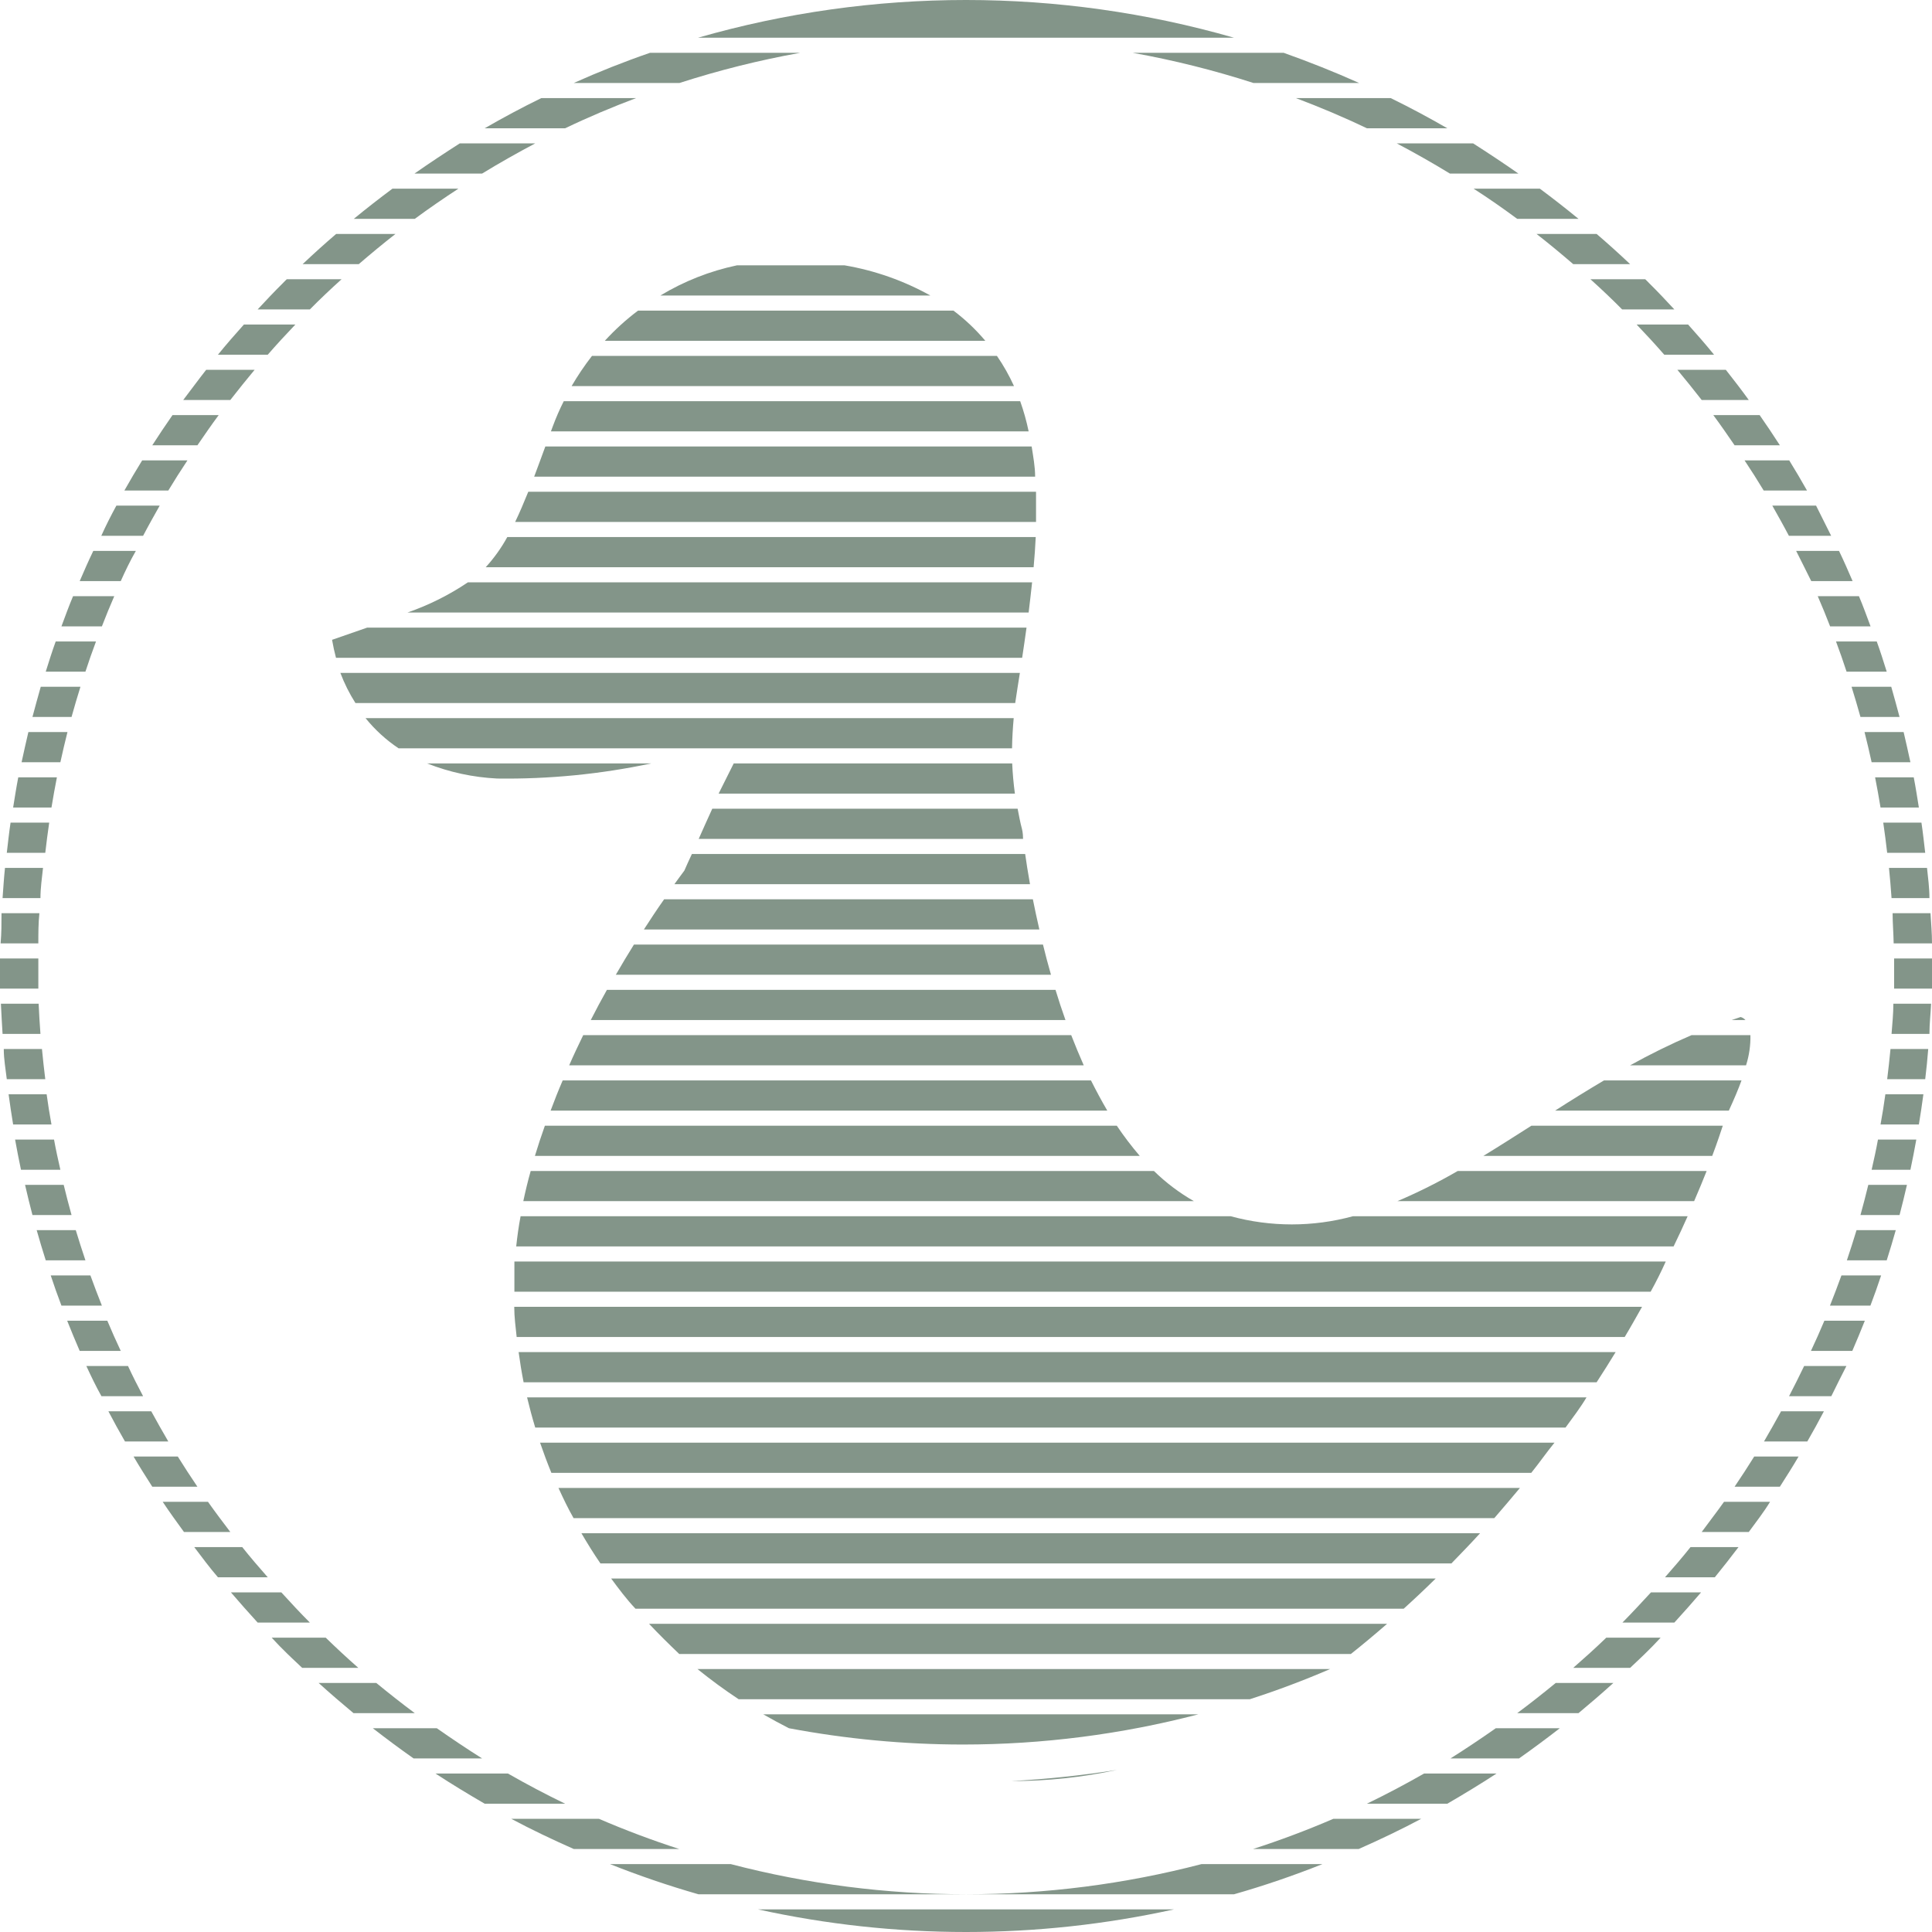
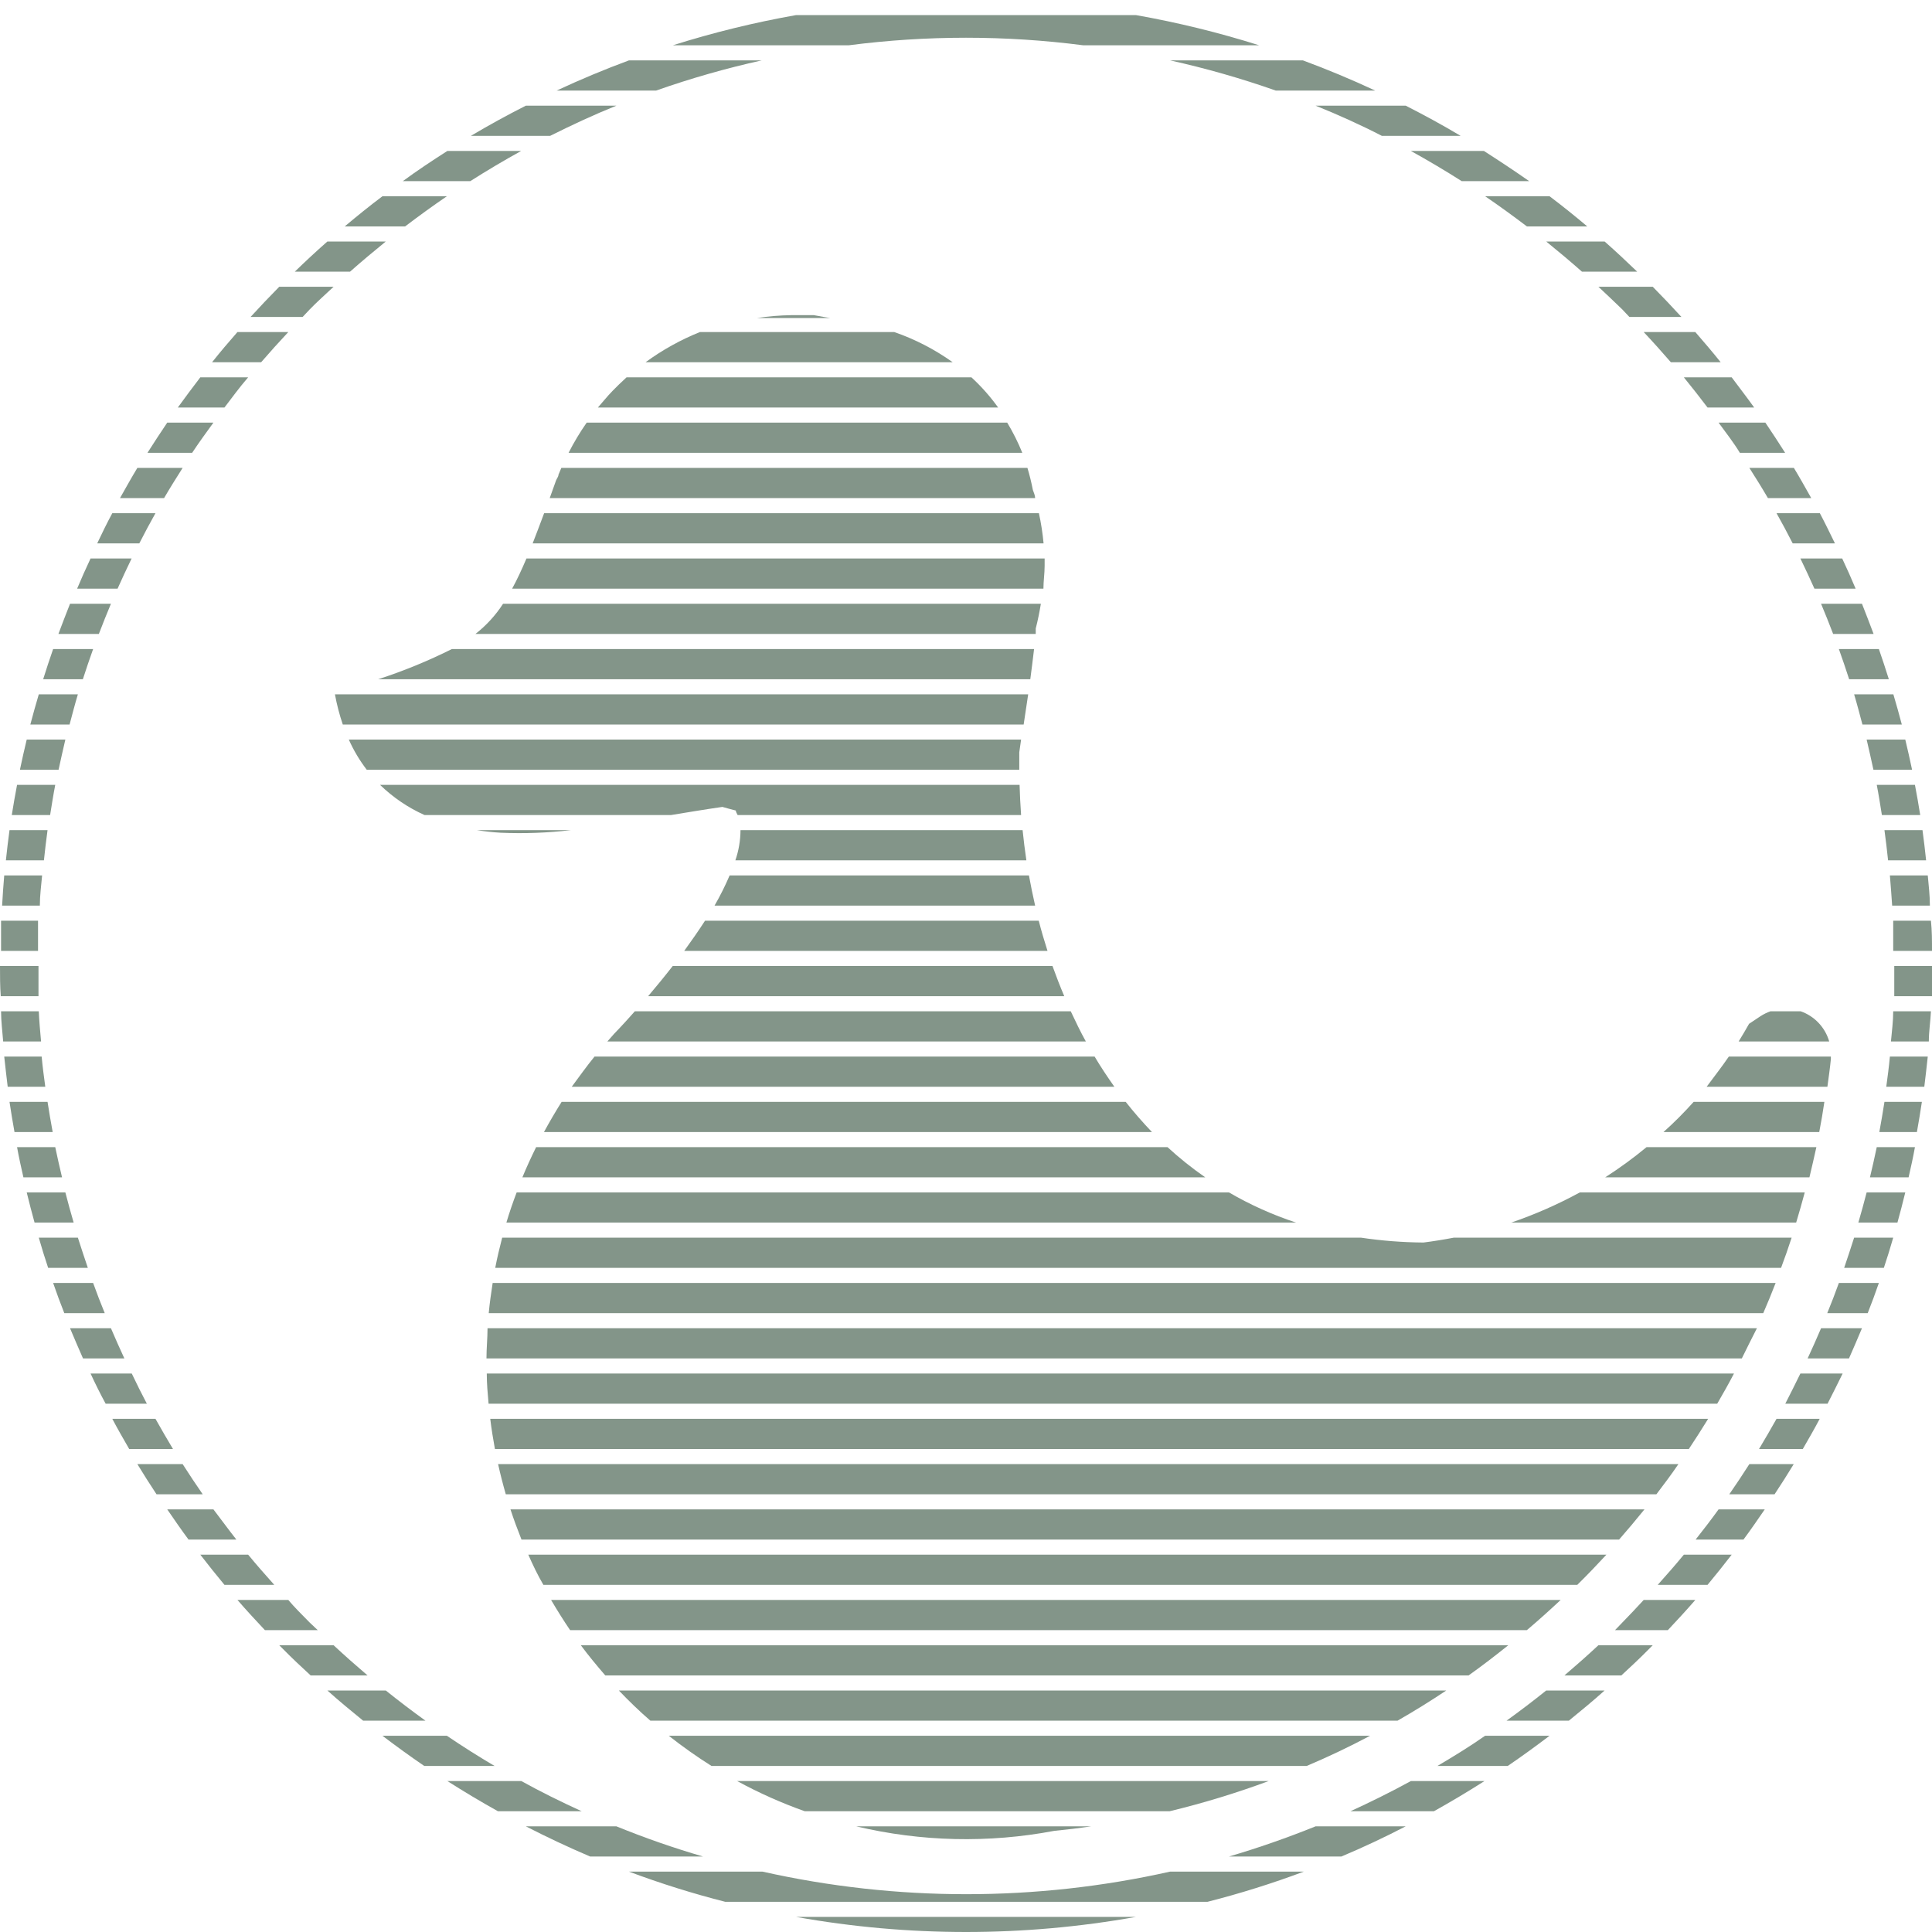
<svg xmlns="http://www.w3.org/2000/svg" viewBox="0 0 128 128">
  <defs>
    <style>.cls-1{fill:#839589;}</style>
  </defs>
-   <g id="draft">
-     <path class="cls-1" d="M89.63,80.58a15.4,15.4,0,0,1-8.09,0l-.05,0h-47c-.13.68-.22,1.34-.29,2h76.68c.34-.7.65-1.37.93-2Z" />
-     <path class="cls-1" d="M73.36,73.58c-.38-.65-.74-1.32-1.08-2h-35c-.29.67-.55,1.33-.8,2Z" />
-     <path class="cls-1" d="M38.64,68.58c-.32.66-.64,1.33-.93,2H71.8c-.29-.66-.57-1.33-.83-2Z" />
-     <path class="cls-1" d="M34.08,83.58c0,.46,0,.93,0,1.38,0,.21,0,.41,0,.62h75.28c.38-.69.71-1.35,1-2Z" />
-     <path class="cls-1" d="M75.51,76.58a21.89,21.89,0,0,1-1.52-2H36.1c-.24.67-.46,1.34-.66,2Z" />
-     <path class="cls-1" d="M34.07,86.58c0,.67.09,1.34.16,2h73.41c.41-.68.78-1.35,1.15-2Z" />
-     <path class="cls-1" d="M96.58,77.58a36.52,36.52,0,0,1-4,2h19.66c.32-.73.59-1.4.83-2Z" />
-     <path class="cls-1" d="M106.27,71.58c-1.1.65-2.18,1.32-3.24,2h11.51c.35-.76.63-1.42.84-2Z" />
-     <path class="cls-1" d="M79.1,79.58a13.08,13.08,0,0,1-2.65-2H35.16c-.19.67-.35,1.34-.49,2Z" />
-     <path class="cls-1" d="M34.36,89.58c.09.67.2,1.34.33,2h71.09c.44-.68.86-1.34,1.26-2Z" />
-     <path class="cls-1" d="M40.49,104.58c.51.69,1,1.35,1.61,2H93c.73-.66,1.44-1.33,2.12-2Z" />
-     <path class="cls-1" d="M108,70.58h7.68a6.17,6.17,0,0,0,.29-2h-3.9A45.14,45.14,0,0,0,108,70.58Z" />
-     <path class="cls-1" d="M46.29,55.58H67.78c0-.41-.07-.65-.07-.65-.12-.44-.2-.9-.29-1.35H47.19C46.88,54.25,46.59,54.91,46.29,55.58Z" />
-     <path class="cls-1" d="M91.9,107.58H43c.65.69,1.33,1.36,2,2H89.5C90.33,108.92,91.13,108.25,91.9,107.58Z" />
-     <path class="cls-1" d="M38.52,101.58c.4.68.81,1.35,1.26,2H96.16c.65-.67,1.29-1.33,1.9-2Z" />
-     <path class="cls-1" d="M34.92,92.58c.16.67.34,1.34.54,2h68.26c.49-.67,1-1.34,1.39-2Z" />
-     <path class="cls-1" d="M35.78,95.58c.23.67.48,1.34.75,2h64.92c.54-.67,1-1.34,1.54-2Z" />
-     <path class="cls-1" d="M37,98.58c.31.68.63,1.35,1,2H99c.58-.67,1.15-1.34,1.7-2Z" />
-     <path class="cls-1" d="M115.32,67.38l-.59.2h.91A.66.66,0,0,0,115.32,67.38Z" />
-     <path class="cls-1" d="M101.46,74.58c-1.07.68-2.13,1.36-3.18,2h15.16c.35-.93.57-1.61.7-2Z" />
-     <path class="cls-1" d="M36.13,29.58c-.26.72-.51,1.38-.74,2H68.58c0-.67-.13-1.34-.23-2Z" />
-     <path class="cls-1" d="M31,38.58a17.25,17.25,0,0,1-4,2H68.15c.08-.67.16-1.34.23-2Z" />
-     <path class="cls-1" d="M33.61,35.58a10.34,10.34,0,0,1-1.43,2h36.3c.06-.67.11-1.34.14-2Z" />
-     <path class="cls-1" d="M22.55,44.58a10.88,10.88,0,0,0,1,2H67.26c.1-.66.2-1.33.31-2Z" />
-     <path class="cls-1" d="M24.33,41.58,22,42.39c.07.41.16.81.26,1.19H67.72c.1-.67.2-1.33.29-2Z" />
-     <path class="cls-1" d="M48.82,17.58a16.28,16.28,0,0,0-5.07,2H61.64a17.81,17.81,0,0,0-5.68-2Z" />
-     <path class="cls-1" d="M43.14,50.58H28.3a14.59,14.59,0,0,0,4.64,1A46.08,46.08,0,0,0,43.14,50.58Z" />
-     <path class="cls-1" d="M37.35,26.58a16.14,16.14,0,0,0-.72,1.65l-.13.35H68.15a15,15,0,0,0-.56-2Z" />
-     <path class="cls-1" d="M67,118h.07a33,33,0,0,0,6.94-.74A68,68,0,0,1,67,118Z" />
-     <path class="cls-1" d="M39.22,23.58a18.42,18.42,0,0,0-1.35,2H67.18a12.93,12.93,0,0,0-1.13-2Z" />
-     <path class="cls-1" d="M39.14,67.58H70.59c-.24-.67-.46-1.34-.66-2H40.21C39.84,66.24,39.48,66.91,39.14,67.58Z" />
-     <path class="cls-1" d="M88.12,110.58H46.21c.88.71,1.79,1.38,2.73,2H82.8C84.6,112,86.38,111.33,88.12,110.58Z" />
-     <path class="cls-1" d="M63.8,115.58a61.82,61.82,0,0,0,15.59-2H50.57c.56.32,1.13.63,1.7.92a62.58,62.58,0,0,0,11.49,1.08Z" />
-     <path class="cls-1" d="M44,59.58c-.46.65-.9,1.32-1.34,2H68.86c-.16-.71-.31-1.38-.43-2Z" />
-     <path class="cls-1" d="M42,62.58c-.41.66-.81,1.32-1.2,2H69.63c-.2-.69-.37-1.35-.53-2Z" />
-     <path class="cls-1" d="M48.61,50.58l-1,2H67.24c-.09-.66-.15-1.33-.18-2Z" />
-     <path class="cls-1" d="M34.13,34.58H68.64c0-.67,0-1.34,0-2H35C34.7,33.32,34.41,34,34.13,34.58Z" />
-     <path class="cls-1" d="M45.34,57.68c-.22.29-.44.6-.66.9H68.24c-.14-.77-.24-1.45-.32-2H45.84C45.67,56.94,45.5,57.31,45.34,57.68Z" />
-     <path class="cls-1" d="M40.07,22.58H65.28a12.89,12.89,0,0,0-2.11-2H42.27A16,16,0,0,0,40.07,22.58Z" />
-     <path class="cls-1" d="M67.16,47.58H24.22a9.87,9.87,0,0,0,2.19,2H67.05C67.06,48.92,67.1,48.25,67.16,47.58Z" />
-     <path class="cls-1" d="M122.67,45.5c.21.66.4,1.33.59,2h2.59c-.18-.67-.36-1.34-.55-2Z" />
-     <path class="cls-1" d="M121.64,42.5c.25.66.48,1.33.7,2H125c-.21-.67-.42-1.34-.66-2Z" />
-     <path class="cls-1" d="M123.53,48.5c.17.66.32,1.33.47,2h2.57c-.15-.67-.29-1.34-.45-2Z" />
-     <path class="cls-1" d="M120.43,39.5c.29.66.56,1.33.82,2h2.68c-.25-.67-.49-1.34-.77-2Z" />
-     <path class="cls-1" d="M124.77,54.5c.1.66.18,1.33.26,2h2.52c-.08-.67-.15-1.34-.25-2Z" />
-     <path class="cls-1" d="M2.54,62.5c0-.67,0-1.34.07-2H.1c0,.66,0,1.33-.06,2Z" />
-     <path class="cls-1" d="M124.23,51.5c.13.66.25,1.33.36,2h2.54c-.11-.67-.21-1.34-.34-2Z" />
-     <path class="cls-1" d="M125.15,57.5c.07.66.12,1.33.17,2h2.51c0-.67-.09-1.34-.16-2Z" />
-     <path class="cls-1" d="M119,36.5c.34.66.66,1.33,1,2h2.74c-.29-.67-.58-1.34-.9-2Z" />
-     <path class="cls-1" d="M113.51,27.5c.49.66.95,1.33,1.41,2h3c-.43-.67-.88-1.34-1.34-2Z" />
-     <path class="cls-1" d="M92.54,9.5c1.19.63,2.36,1.29,3.52,2h4.54c-1-.7-2-1.36-3-2Z" />
-     <path class="cls-1" d="M97.63,12.5c1,.64,1.94,1.3,2.89,2h4.06c-.84-.69-1.7-1.36-2.56-2Z" />
-     <path class="cls-1" d="M75.05,3.5a61.52,61.52,0,0,1,8,2h7c-1.65-.74-3.34-1.41-5-2Z" />
-     <path class="cls-1" d="M101.8,15.5c.82.64,1.63,1.31,2.43,2H108c-.73-.69-1.46-1.35-2.22-2Z" />
-     <path class="cls-1" d="M2.54,65.5c0-.5,0-1,0-1.5,0-.17,0-.33,0-.5H0c0,.17,0,.33,0,.5,0,.5,0,1,0,1.5Z" />
-     <path class="cls-1" d="M108.43,21.5c.63.66,1.24,1.32,1.83,2h3.3c-.55-.68-1.13-1.34-1.72-2Z" />
-     <path class="cls-1" d="M115.58,30.5c.44.66.86,1.32,1.27,2h2.87c-.38-.67-.77-1.34-1.18-2Z" />
-     <path class="cls-1" d="M2.68,59.5c0-.67.1-1.34.17-2H.33c-.07.66-.11,1.33-.16,2Z" />
-     <path class="cls-1" d="M117.42,33.5c.37.66.75,1.33,1.1,2h2.8c-.33-.67-.67-1.34-1-2Z" />
-     <path class="cls-1" d="M111.13,24.5c.55.66,1.08,1.32,1.61,2h3.12c-.49-.68-1-1.34-1.52-2Z" />
-     <path class="cls-1" d="M85.86,6.5c1.59.6,3.16,1.26,4.7,2h5.33c-1.23-.71-2.48-1.38-3.75-2Z" />
-     <path class="cls-1" d="M27.48,14.5c.95-.7,1.91-1.36,2.89-2H26c-.86.64-1.72,1.31-2.56,2Z" />
-     <path class="cls-1" d="M31.94,11.5c1.16-.71,2.33-1.37,3.52-2h-5c-1,.64-2,1.3-3,2Z" />
-     <path class="cls-1" d="M43.06,3.5c-1.71.59-3.4,1.26-5.05,2h7a61.52,61.52,0,0,1,8-2Z" />
-     <path class="cls-1" d="M17.74,23.5c.59-.68,1.2-1.34,1.83-2H16.16c-.59.66-1.17,1.32-1.72,2Z" />
-     <path class="cls-1" d="M23.77,17.5c.8-.69,1.61-1.36,2.43-2H22.27c-.76.65-1.49,1.31-2.22,2Z" />
-     <path class="cls-1" d="M107.47,20.5h3.46c-.55-.59-1.1-1.18-1.68-1.75-.08-.09-.17-.17-.25-.25h-3.63C106.09,19.15,106.79,19.81,107.47,20.5Z" />
-     <path class="cls-1" d="M37.44,8.5c1.54-.74,3.11-1.4,4.7-2H35.86c-1.27.62-2.52,1.29-3.75,2Z" />
-     <path class="cls-1" d="M15.26,26.5c.53-.68,1.06-1.34,1.61-2H13.66c-.52.66-1,1.32-1.52,2Z" />
-     <path class="cls-1" d="M64,2.5H81.76a64.33,64.33,0,0,0-35.52,0Z" />
-     <path class="cls-1" d="M20.53,20.5c.68-.69,1.38-1.35,2.1-2H19c-.08.08-.17.16-.25.25-.58.57-1.13,1.16-1.68,1.75Z" />
-     <path class="cls-1" d="M3.41,53.5c.11-.67.23-1.34.36-2H1.21c-.13.66-.23,1.33-.34,2Z" />
-     <path class="cls-1" d="M4.74,47.5c.19-.67.38-1.34.59-2H2.7c-.19.66-.37,1.33-.55,2Z" />
-     <path class="cls-1" d="M4,50.5c.15-.67.3-1.34.47-2H1.88c-.16.66-.3,1.33-.45,2Z" />
-     <path class="cls-1" d="M5.66,44.5c.22-.67.45-1.34.7-2H3.69c-.24.66-.45,1.33-.66,2Z" />
-     <path class="cls-1" d="M3,56.5c.08-.67.16-1.34.26-2H.7c-.1.66-.17,1.33-.25,2Z" />
-     <path class="cls-1" d="M11.15,32.5c.41-.68.83-1.34,1.27-2h-3c-.41.66-.8,1.33-1.18,2Z" />
-     <path class="cls-1" d="M6.75,41.5c.26-.67.53-1.34.82-2H4.84c-.28.66-.52,1.33-.77,2Z" />
-     <path class="cls-1" d="M9.48,35.5c.35-.67.73-1.34,1.1-2H7.71c-.36.66-.7,1.33-1,2Z" />
-     <path class="cls-1" d="M13.08,29.5c.46-.67.92-1.34,1.41-2H11.43c-.46.66-.91,1.33-1.34,2Z" />
-     <path class="cls-1" d="M8,38.5c.3-.67.62-1.34,1-2H6.18c-.32.66-.61,1.33-.9,2Z" />
-     <path class="cls-1" d="M127.9,60.5h-2.51c0,.66.06,1.33.07,2H128C128,61.83,127.94,61.16,127.9,60.5Z" />
-     <path class="cls-1" d="M112,102.5c-.54.68-1.11,1.34-1.69,2h3.3c.54-.66,1.06-1.33,1.57-2Z" />
-     <path class="cls-1" d="M119.53,90.5c-.32.67-.66,1.34-1,2h2.8c.33-.66.65-1.33,1-2Z" />
-     <path class="cls-1" d="M116.22,96.5c-.42.67-.85,1.34-1.3,2h3c.42-.66.85-1.33,1.24-2Z" />
-     <path class="cls-1" d="M109.38,105.5c-.62.67-1.24,1.34-1.89,2h3.44c.6-.66,1.19-1.32,1.77-2Z" />
-     <path class="cls-1" d="M118,93.5c-.37.67-.74,1.34-1.13,2h2.87c.38-.66.75-1.33,1.1-2Z" />
-     <path class="cls-1" d="M114.22,99.5c-.48.68-1,1.34-1.48,2h3.12c.48-.66,1-1.32,1.41-2Z" />
-     <path class="cls-1" d="M88.34,120.5c-1.74.75-3.52,1.42-5.32,2h7c1.4-.62,2.79-1.28,4.14-2Z" />
-     <path class="cls-1" d="M94.35,117.5c-1.24.71-2.51,1.38-3.79,2h5.33c1.1-.64,2.19-1.3,3.26-2Z" />
-     <path class="cls-1" d="M99.1,114.5c-1,.7-2,1.37-3,2h4.54c.91-.64,1.81-1.31,2.7-2Z" />
-     <path class="cls-1" d="M103.07,111.5c-.84.69-1.69,1.36-2.55,2h4.06c.78-.65,1.55-1.31,2.31-2Z" />
-     <path class="cls-1" d="M125.25,69.5c-.06.67-.14,1.33-.22,2h2.52c.08-.67.15-1.33.2-2Z" />
-     <path class="cls-1" d="M120.87,87.5c-.28.67-.58,1.34-.89,2h2.74c.29-.66.56-1.33.83-2Z" />
-     <path class="cls-1" d="M106.42,108.5c-.71.69-1.45,1.35-2.19,2H108c.43-.41.88-.82,1.3-1.25.25-.24.48-.5.72-.75Z" />
-     <path class="cls-1" d="M.17,68.5H2.68c-.05-.67-.09-1.33-.12-2H.06C.09,67.17.13,67.83.17,68.5Z" />
-     <path class="cls-1" d="M125.49,63.5c0,.17,0,.33,0,.5,0,.5,0,1,0,1.5H128c0-.5,0-1,0-1.5,0-.17,0-.33,0-.5Z" />
-     <path class="cls-1" d="M124.91,72.5c-.09.67-.2,1.34-.32,2h2.54c.11-.66.21-1.33.3-2Z" />
-     <path class="cls-1" d="M79.61,123.5a61.76,61.76,0,0,1-15.59,2H81.76c2-.57,3.95-1.24,5.86-2Z" />
-     <path class="cls-1" d="M122,84.5c-.24.67-.5,1.34-.76,2h2.68c.25-.66.49-1.33.71-2Z" />
-     <path class="cls-1" d="M123,81.5c-.2.67-.42,1.34-.64,2H125c.21-.66.41-1.33.6-2Z" />
-     <path class="cls-1" d="M123.78,78.5c-.16.67-.34,1.34-.52,2h2.59c.17-.66.34-1.33.49-2Z" />
-     <path class="cls-1" d="M124.42,75.5c-.12.67-.27,1.34-.42,2h2.57c.14-.66.27-1.33.39-2Z" />
-     <path class="cls-1" d="M125.44,66.5c0,.67-.07,1.33-.12,2h2.51c0-.67.08-1.33.11-2Z" />
-     <path class="cls-1" d="M5.66,83.5c-.22-.66-.44-1.33-.64-2H2.43c.19.67.39,1.34.6,2Z" />
-     <path class="cls-1" d="M6.75,86.5c-.26-.66-.52-1.33-.76-2H3.36c.22.67.46,1.34.71,2Z" />
-     <path class="cls-1" d="M9.48,92.5c-.35-.66-.69-1.33-1-2H5.72c.31.67.63,1.34,1,2Z" />
-     <path class="cls-1" d="M8,89.5c-.31-.66-.61-1.33-.89-2H4.45c.27.67.54,1.34.83,2Z" />
-     <path class="cls-1" d="M11.15,95.5c-.39-.66-.76-1.33-1.13-2H7.18c.35.67.72,1.34,1.1,2Z" />
-     <path class="cls-1" d="M4.74,80.5c-.18-.66-.36-1.33-.52-2H1.66c.15.67.32,1.34.49,2Z" />
-     <path class="cls-1" d="M3.41,74.5c-.12-.66-.23-1.33-.32-2H.57c.09.67.19,1.34.3,2Z" />
-     <path class="cls-1" d="M21.58,108.5H18c.24.25.47.51.72.75.42.43.87.84,1.3,1.25h3.72C23,109.85,22.29,109.19,21.58,108.5Z" />
-     <path class="cls-1" d="M4,77.5c-.15-.66-.3-1.33-.42-2H1c.12.67.25,1.34.39,2Z" />
-     <path class="cls-1" d="M.25,69.5c0,.67.12,1.33.2,2H3c-.08-.67-.16-1.33-.22-2Z" />
-     <path class="cls-1" d="M17.74,104.5c-.58-.66-1.15-1.32-1.69-2H12.87c.51.67,1,1.34,1.57,2Z" />
-     <path class="cls-1" d="M31.94,116.5c-1-.63-2-1.3-3-2H24.7c.89.69,1.79,1.36,2.7,2Z" />
-     <path class="cls-1" d="M37.44,119.5c-1.28-.62-2.55-1.29-3.79-2h-4.8c1.07.7,2.16,1.36,3.26,2Z" />
-     <path class="cls-1" d="M45,122.5c-1.8-.58-3.58-1.25-5.32-2H33.87c1.35.72,2.74,1.38,4.14,2Z" />
-     <path class="cls-1" d="M64,125.5a61.76,61.76,0,0,1-15.59-2h-8c1.91.76,3.87,1.43,5.86,2Z" />
-     <path class="cls-1" d="M27.48,113.5c-.86-.64-1.71-1.31-2.55-2H21.11c.76.69,1.53,1.35,2.31,2Z" />
-     <path class="cls-1" d="M15.26,101.5c-.5-.66-1-1.32-1.48-2h-3c.45.68.93,1.34,1.41,2Z" />
-     <path class="cls-1" d="M77.79,126.5H50.21a64.14,64.14,0,0,0,27.58,0Z" />
-     <path class="cls-1" d="M20.53,107.5h0c-.65-.65-1.27-1.32-1.89-2H15.3c.58.68,1.17,1.34,1.77,2Z" />
-     <path class="cls-1" d="M13.08,98.5c-.45-.66-.88-1.33-1.3-2H8.85c.39.67.82,1.34,1.24,2Z" />
+   <g id="Layer_3" data-name="Layer 3">
+     <path class="cls-1" d="M31.6,55a15.71,15.71,0,0,0,1.57.17A29.23,29.23,0,0,0,37.82,55Z" />
+     <path class="cls-1" d="M46.71,61c-.44.68-.91,1.35-1.38,2H69.4c-.21-.66-.41-1.33-.58-2Z" />
+     <path class="cls-1" d="M48.34,58a18.9,18.9,0,0,1-1,2H68.58c-.15-.67-.29-1.33-.41-2Z" />
+     <path class="cls-1" d="M49.06,55a6.27,6.27,0,0,1-.34,2H68c-.1-.67-.18-1.33-.25-2Z" />
+     <path class="cls-1" d="M29.94,43a35,35,0,0,1-4.88,2h43.2c.09-.67.17-1.33.25-2Z" />
+     <path class="cls-1" d="M22.19,46a14.23,14.23,0,0,0,.52,2H67.82l.3-2Z" />
+     <path class="cls-1" d="M25.18,52a10.25,10.25,0,0,0,2.95,2H44.45c1.1-.18,2.23-.37,3.41-.54.3.08.59.17.89.24,0,.1.08.2.12.3H67.65c-.05-.67-.08-1.34-.1-2Z" />
+     <path class="cls-1" d="M109.09,76a28.23,28.23,0,0,1-2.74,2h13.53c.16-.66.31-1.33.46-2Z" />
+     <path class="cls-1" d="M2.64,60c0-.67.09-1.34.15-2H.28c-.06.66-.1,1.33-.14,2Z" />
+     <path class="cls-1" d="M44.57,64c-.57.73-1.12,1.4-1.63,2H70.51c-.28-.66-.54-1.33-.78-2Z" />
+     <path class="cls-1" d="M85.87,81a23.36,23.36,0,0,1-4.45-2H34.23c-.25.66-.48,1.32-.68,2Z" />
+     <path class="cls-1" d="M76.32,75c-.61-.64-1.19-1.3-1.74-2H37.21c-.41.65-.8,1.32-1.17,2Z" />
+     <path class="cls-1" d="M112.21,73c-.63.7-1.29,1.37-2,2h10.32c.13-.66.24-1.33.34-2Z" />
+     <path class="cls-1" d="M36.05,34c-.27.72-.52,1.39-.76,2H69.14a16.34,16.34,0,0,0-.31-2Z" />
+     <path class="cls-1" d="M104.67,79a29.34,29.34,0,0,1-4.55,2H119c.2-.66.39-1.33.57-2Z" />
+     <path class="cls-1" d="M3.88,51c.15-.67.29-1.34.45-2H1.77c-.16.66-.31,1.33-.45,2Z" />
+     <path class="cls-1" d="M5.49,45c.22-.67.44-1.34.68-2H3.52c-.23.66-.45,1.33-.66,2Z" />
+     <path class="cls-1" d="M7.79,39c.3-.67.61-1.34.93-2H6c-.31.66-.61,1.33-.89,2Z" />
+     <path class="cls-1" d="M6.55,42c.26-.67.52-1.34.8-2H4.64c-.26.66-.52,1.33-.77,2Z" />
+     <path class="cls-1" d="M4.61,48c.18-.67.35-1.34.55-2H2.57c-.2.66-.38,1.33-.56,2Z" />
+     <path class="cls-1" d="M2.91,57c.07-.67.15-1.34.24-2H.63c-.09.66-.17,1.33-.24,2Z" />
+     <path class="cls-1" d="M73.83,72c-.46-.65-.9-1.31-1.31-2H39.39c-.53.65-1,1.31-1.51,2Z" />
+     <path class="cls-1" d="M3.32,54c.11-.67.21-1.34.34-2H1.13C1,52.66.89,53.33.78,54Z" />
+     <path class="cls-1" d="M17.3,24c.59-.68,1.18-1.34,1.8-2H15.73c-.58.66-1.14,1.32-1.68,2Z" />
+     <path class="cls-1" d="M38.87,28a16.8,16.8,0,0,0-1.2,2H67.73a14.15,14.15,0,0,0-1-2Z" />
+     <path class="cls-1" d="M9.23,36c.34-.67.7-1.34,1.07-2H7.44c-.36.66-.68,1.33-1,2Z" />
+     <path class="cls-1" d="M14.87,27c.51-.67,1-1.34,1.57-2H13.27c-.51.66-1,1.33-1.49,2Z" />
+     <path class="cls-1" d="M46.37,22a16.46,16.46,0,0,0-3.6,2H63.12a15.24,15.24,0,0,0-3.87-2Z" />
+     <path class="cls-1" d="M12.73,30c.45-.68.93-1.34,1.41-2H11.08c-.45.66-.88,1.33-1.31,2Z" />
+     <path class="cls-1" d="M10.87,33c.39-.67.81-1.34,1.23-2h-3c-.4.66-.77,1.33-1.15,2Z" />
+     <path class="cls-1" d="M79.85,78a23.06,23.06,0,0,1-2.5-2H35.52c-.32.65-.63,1.32-.91,2Z" />
+     <path class="cls-1" d="M33.93,39h35.2c0-.5.08-1,.08-1.52,0-.16,0-.32,0-.48H34.88C34.56,37.75,34.25,38.42,33.93,39Z" />
+     <path class="cls-1" d="M37,31.45c0,.13-.11.25-.16.38L36.42,33H68.58c0-.18-.09-.36-.15-.54-.1-.51-.22-1-.36-1.46H37.19Z" />
+     <path class="cls-1" d="M41,25.48l-.41.41c-.19.19-.37.4-.55.61s-.29.33-.43.5H66.13a13,13,0,0,0-1.77-2H41.51Z" />
+     <path class="cls-1" d="M116.63,67.33l-.75.5c-.22.4-.46.79-.69,1.17h6a3,3,0,0,0-1.89-2h-2A3.13,3.13,0,0,0,116.63,67.33Z" />
+     <path class="cls-1" d="M20.05,21c.16-.16.3-.33.46-.49C21,20,21.57,19.5,22.1,19H18.5c-.65.66-1.28,1.32-1.9,2Z" />
+     <path class="cls-1" d="M23.11,49a9.88,9.88,0,0,0,1.19,2H67.53c0-.39,0-.78,0-1.16l.12-.84Z" />
+     <path class="cls-1" d="M33.33,40a8.16,8.16,0,0,1-1.83,2H68.62c0-.12,0-.24,0-.36.14-.54.25-1.09.34-1.64Z" />
+     <path class="cls-1" d="M23.19,18c.78-.69,1.57-1.35,2.37-2H21.69c-.74.65-1.46,1.32-2.16,2Z" />
+     <path class="cls-1" d="M22.1,109H18.5c.09.08.16.17.25.25.59.6,1.21,1.18,1.83,1.75h3.77C23.59,110.35,22.84,109.69,22.1,109Z" />
+     <path class="cls-1" d="M114.54,70c-.47.69-1,1.36-1.47,2h8c.08-.61.17-1.21.23-1.83a1,1,0,0,0,0-.17Z" />
+     <path class="cls-1" d="M36.45,9c1.44-.72,2.9-1.4,4.39-2h-6c-1.24.63-2.45,1.29-3.64,2Z" />
+     <path class="cls-1" d="M105.9,109c-.74.69-1.49,1.35-2.25,2h3.77c.62-.57,1.24-1.15,1.83-1.75.09-.08.16-.17.25-.25Z" />
+     <path class="cls-1" d="M41.67,4q-2.43.9-4.79,2h6.59a60.32,60.32,0,0,1,7-2Z" />
+     <path class="cls-1" d="M26.84,15c.91-.69,1.83-1.36,2.77-2H25.34c-.85.64-1.68,1.31-2.5,2Z" />
+     <path class="cls-1" d="M31.16,12c1.1-.7,2.23-1.37,3.37-2H29.64c-1,.64-2,1.3-2.95,2Z" />
+     <path class="cls-1" d="M48.84,118a31,31,0,0,0,4.48,2H77.49a57.86,57.86,0,0,0,6.56-2Z" />
+     <path class="cls-1" d="M35,103c.3.68.62,1.35,1,2h68.5c.66-.65,1.3-1.32,1.93-2Z" />
+     <path class="cls-1" d="M32.48,94c.08.67.19,1.34.31,2h79.1c.44-.66.86-1.32,1.28-2Z" />
+     <path class="cls-1" d="M33,97c.15.68.32,1.34.51,2h76.23c.5-.66,1-1.32,1.46-2Z" />
+     <path class="cls-1" d="M96.31,82c-.68.13-1.36.24-2,.32A29.47,29.47,0,0,1,90.18,82H33.27c-.17.66-.33,1.32-.46,2H118c.25-.66.48-1.33.7-2Z" />
+     <path class="cls-1" d="M33.82,100c.22.68.47,1.34.73,2h72.72c.57-.65,1.13-1.32,1.68-2Z" />
+     <path class="cls-1" d="M32.64,85c-.1.66-.2,1.33-.26,2h84.44c.29-.66.56-1.33.82-2Z" />
+     <path class="cls-1" d="M32.3,88c0,.66-.07,1.33-.07,2H115.4c.33-.66.65-1.33,1-2Z" />
+     <path class="cls-1" d="M32.25,91c0,.67.06,1.34.12,2h81.4c.38-.66.76-1.32,1.11-2Z" />
+     <path class="cls-1" d="M71.94,69c-.36-.65-.68-1.32-1-2H42.06c-.82.93-1.38,1.5-1.38,1.5h0l-.44.5Z" />
+     <path class="cls-1" d="M44.31,115a32.82,32.82,0,0,0,2.83,2H86.57q2.15-.91,4.2-2Z" />
+     <path class="cls-1" d="M56.73,121a31.41,31.41,0,0,0,13.11.3c.82-.08,1.64-.18,2.45-.3Z" />
+     <path class="cls-1" d="M36.51,106c.4.68.82,1.35,1.26,2h63.39c.77-.65,1.51-1.32,2.24-2Z" />
+     <path class="cls-1" d="M41,112c.67.7,1.36,1.37,2.09,2H92.59c1.1-.63,2.18-1.3,3.23-2Z" />
+     <path class="cls-1" d="M38.48,109c.51.69,1.06,1.35,1.62,2H97.3c.9-.64,1.77-1.31,2.63-2Z" />
+     <path class="cls-1" d="M53.92,20.88l-.22,0-.66,0-.5,0h-.11a17.1,17.1,0,0,0-2.28.19H55L54.58,21Z" />
+     <path class="cls-1" d="M121.83,43c.24.66.46,1.33.68,2h2.63c-.21-.67-.43-1.34-.66-2Z" />
+     <path class="cls-1" d="M127.93,61h-2.5c0,.66,0,1.33,0,2H128C128,62.33,128,61.66,127.93,61Z" />
+     <path class="cls-1" d="M124.85,55c.09.66.17,1.33.24,2h2.52c-.07-.67-.15-1.34-.24-2Z" />
+     <path class="cls-1" d="M122.84,46c.2.66.37,1.33.55,2H126c-.18-.67-.36-1.34-.56-2Z" />
+     <path class="cls-1" d="M125.5,64c0,.67,0,1.33,0,2H128c0-.67,0-1.33,0-2Z" />
+     <path class="cls-1" d="M123.67,49c.16.66.3,1.33.45,2h2.56c-.14-.67-.29-1.34-.45-2Z" />
+     <path class="cls-1" d="M124.34,52c.13.66.23,1.33.34,2h2.54c-.11-.67-.22-1.34-.35-2Z" />
+     <path class="cls-1" d="M125.21,58c.06.66.1,1.33.15,2h2.5c0-.67-.08-1.34-.14-2Z" />
+     <path class="cls-1" d="M125.43,67c0,.67-.09,1.33-.15,2h2.51c0-.67.11-1.33.14-2Z" />
+     <path class="cls-1" d="M123.67,79c-.17.67-.36,1.34-.55,2h2.59c.18-.66.36-1.33.52-2Z" />
+     <path class="cls-1" d="M121.83,85c-.24.67-.5,1.34-.77,2h2.68c.26-.66.51-1.33.74-2Z" />
+     <path class="cls-1" d="M122.84,82c-.21.67-.44,1.34-.66,2h2.63c.22-.66.43-1.33.62-2Z" />
+     <path class="cls-1" d="M125.21,70c-.06.67-.15,1.33-.24,2h2.52c.08-.67.16-1.33.23-2Z" />
+     <path class="cls-1" d="M124.34,76c-.14.67-.29,1.33-.45,2h2.56c.15-.66.3-1.33.42-2Z" />
+     <path class="cls-1" d="M120.65,88c-.29.67-.58,1.34-.89,2h2.74c.29-.66.58-1.33.86-2Z" />
+     <path class="cls-1" d="M124.85,73c-.1.67-.22,1.33-.34,2H127c.12-.67.23-1.33.33-2Z" />
+     <path class="cls-1" d="M93.47,10c1.14.63,2.27,1.3,3.37,2h4.47c-1-.7-2-1.36-3-2Z" />
+     <path class="cls-1" d="M102.44,16c.8.65,1.59,1.31,2.37,2h3.66c-.71-.68-1.42-1.35-2.16-2Z" />
+     <path class="cls-1" d="M98.39,13c.94.64,1.86,1.31,2.77,2h4c-.82-.69-1.65-1.36-2.5-2Z" />
+     <path class="cls-1" d="M87.16,7c1.49.6,3,1.28,4.39,2h5.22c-1.19-.71-2.4-1.37-3.64-2Z" />
+     <path class="cls-1" d="M77.52,4a60.32,60.32,0,0,1,7,2h6.59q-2.36-1.1-4.79-2Z" />
+     <path class="cls-1" d="M52.74,127a63.89,63.89,0,0,0,22.52,0Z" />
+     <path class="cls-1" d="M120.65,40c.28.66.54,1.33.8,2h2.68c-.25-.67-.51-1.34-.77-2Z" />
+     <path class="cls-1" d="M52.74,1a64.33,64.33,0,0,0-8.16,2H56.24A60.47,60.47,0,0,1,71.76,3H83.42a64.33,64.33,0,0,0-8.16-2Z" />
+     <path class="cls-1" d="M117.7,34c.37.66.73,1.33,1.07,2h2.8c-.33-.67-.65-1.34-1-2Z" />
+     <path class="cls-1" d="M119.28,37c.32.66.63,1.33.93,2h2.73c-.28-.67-.58-1.34-.89-2Z" />
+     <path class="cls-1" d="M115.9,31c.42.66.84,1.33,1.23,2H120c-.38-.67-.75-1.34-1.15-2Z" />
+     <path class="cls-1" d="M108.9,22c.62.66,1.21,1.32,1.8,2H114c-.54-.68-1.11-1.34-1.68-2Z" />
+     <path class="cls-1" d="M113.86,28c.48.66,1,1.32,1.41,2h3c-.43-.67-.86-1.34-1.31-2Z" />
+     <path class="cls-1" d="M105.9,19c.53.5,1.07,1,1.59,1.51.16.16.3.33.46.49h3.45c-.62-.68-1.25-1.34-1.9-2Z" />
+     <path class="cls-1" d="M111.56,25c.54.66,1.06,1.33,1.57,2h3.09c-.48-.67-1-1.34-1.49-2Z" />
+     <path class="cls-1" d="M6.94,87c-.27-.66-.53-1.33-.77-2H3.52c.23.67.48,1.34.74,2Z" />
+     <path class="cls-1" d="M9.73,93c-.35-.66-.68-1.33-1-2H6c.31.67.64,1.34,1,2Z" />
+     <path class="cls-1" d="M11.46,96c-.4-.66-.78-1.33-1.16-2H7.44c.35.67.74,1.34,1.12,2Z" />
+     <path class="cls-1" d="M8.24,90c-.31-.66-.6-1.33-.89-2H4.64c.28.67.57,1.34.86,2Z" />
+     <path class="cls-1" d="M13.43,99c-.46-.66-.9-1.33-1.33-2h-3c.41.67.83,1.34,1.27,2Z" />
+     <path class="cls-1" d="M119.28,91c-.33.67-.66,1.34-1,2h2.8c.34-.66.67-1.33,1-2Z" />
+     <path class="cls-1" d="M18.17,105c-.59-.66-1.17-1.32-1.73-2H13.27c.52.67,1.05,1.34,1.6,2Z" />
+     <path class="cls-1" d="M21.05,108l-.54-.51c-.48-.49-1-1-1.41-1.49H15.73c.59.68,1.2,1.34,1.82,2Z" />
+     <path class="cls-1" d="M15.66,102c-.52-.66-1-1.32-1.52-2H11.08c.46.67.92,1.34,1.41,2Z" />
+     <path class="cls-1" d="M2.72,69c-.06-.67-.12-1.33-.15-2H.07c0,.67.09,1.33.14,2Z" />
+     <path class="cls-1" d="M.05,66h2.5c0-.67,0-1.33,0-2H0C0,64.67,0,65.33.05,66Z" />
+     <path class="cls-1" d="M3,72c-.09-.67-.18-1.33-.24-2H.28c.07.67.15,1.33.23,2Z" />
+     <path class="cls-1" d="M4.88,81c-.19-.66-.38-1.33-.55-2H1.77c.16.67.34,1.34.52,2Z" />
+     <path class="cls-1" d="M5.82,84c-.22-.66-.45-1.33-.66-2H2.57c.19.67.4,1.34.62,2Z" />
+     <path class="cls-1" d="M3.49,75c-.12-.67-.24-1.33-.34-2H.63c.1.67.21,1.33.33,2Z" />
+     <path class="cls-1" d="M4.11,78c-.16-.67-.31-1.33-.45-2H1.13c.12.67.27,1.34.42,2Z" />
+     <path class="cls-1" d="M2.52,63c0-.67,0-1.34,0-2H.07c0,.66,0,1.33,0,2Z" />
+     <path class="cls-1" d="M111.56,103c-.56.68-1.14,1.34-1.73,2h3.3c.55-.66,1.08-1.33,1.6-2Z" />
+     <path class="cls-1" d="M108.9,106c-.46.5-.93,1-1.41,1.49L107,108h3.5c.62-.66,1.23-1.32,1.82-2Z" />
+     <path class="cls-1" d="M102.44,112c-.86.69-1.74,1.36-2.63,2h4.13c.8-.65,1.6-1.31,2.37-2Z" />
+     <path class="cls-1" d="M117.7,94c-.38.67-.76,1.34-1.16,2h2.9c.38-.66.77-1.33,1.12-2Z" />
+     <path class="cls-1" d="M98.39,115c-1,.7-2.09,1.37-3.16,2h4.66c.94-.64,1.86-1.31,2.77-2Z" />
+     <path class="cls-1" d="M113.86,100c-.49.68-1,1.34-1.52,2h3.17c.49-.66.95-1.33,1.41-2Z" />
+     <path class="cls-1" d="M115.9,97c-.43.67-.87,1.34-1.33,2h3c.44-.66.86-1.33,1.27-2Z" />
+     <path class="cls-1" d="M46.58,123q-2.92-.85-5.74-2h-6q2.1,1.08,4.26,2Z" />
+     <path class="cls-1" d="M38.54,120c-1.36-.62-2.7-1.28-4-2H29.64c1.1.7,2.22,1.37,3.35,2Z" />
+     <path class="cls-1" d="M93.47,118c-1.31.72-2.65,1.38-4,2H95c1.13-.63,2.25-1.3,3.35-2Z" />
+     <path class="cls-1" d="M32.77,117c-1.07-.63-2.13-1.3-3.16-2H25.34c.91.69,1.83,1.36,2.77,2Z" />
+     <path class="cls-1" d="M28.19,114c-.89-.64-1.77-1.31-2.63-2H21.69c.77.69,1.57,1.35,2.37,2Z" />
+     <path class="cls-1" d="M87.16,121q-2.82,1.14-5.74,2h7.45q2.16-.91,4.26-2Z" />
+     <path class="cls-1" d="M80,126a61.27,61.27,0,0,0,6.38-2H77.52a61.68,61.68,0,0,1-27,0H41.67a61.27,61.27,0,0,0,6.38,2Z" />
  </g>
</svg>
